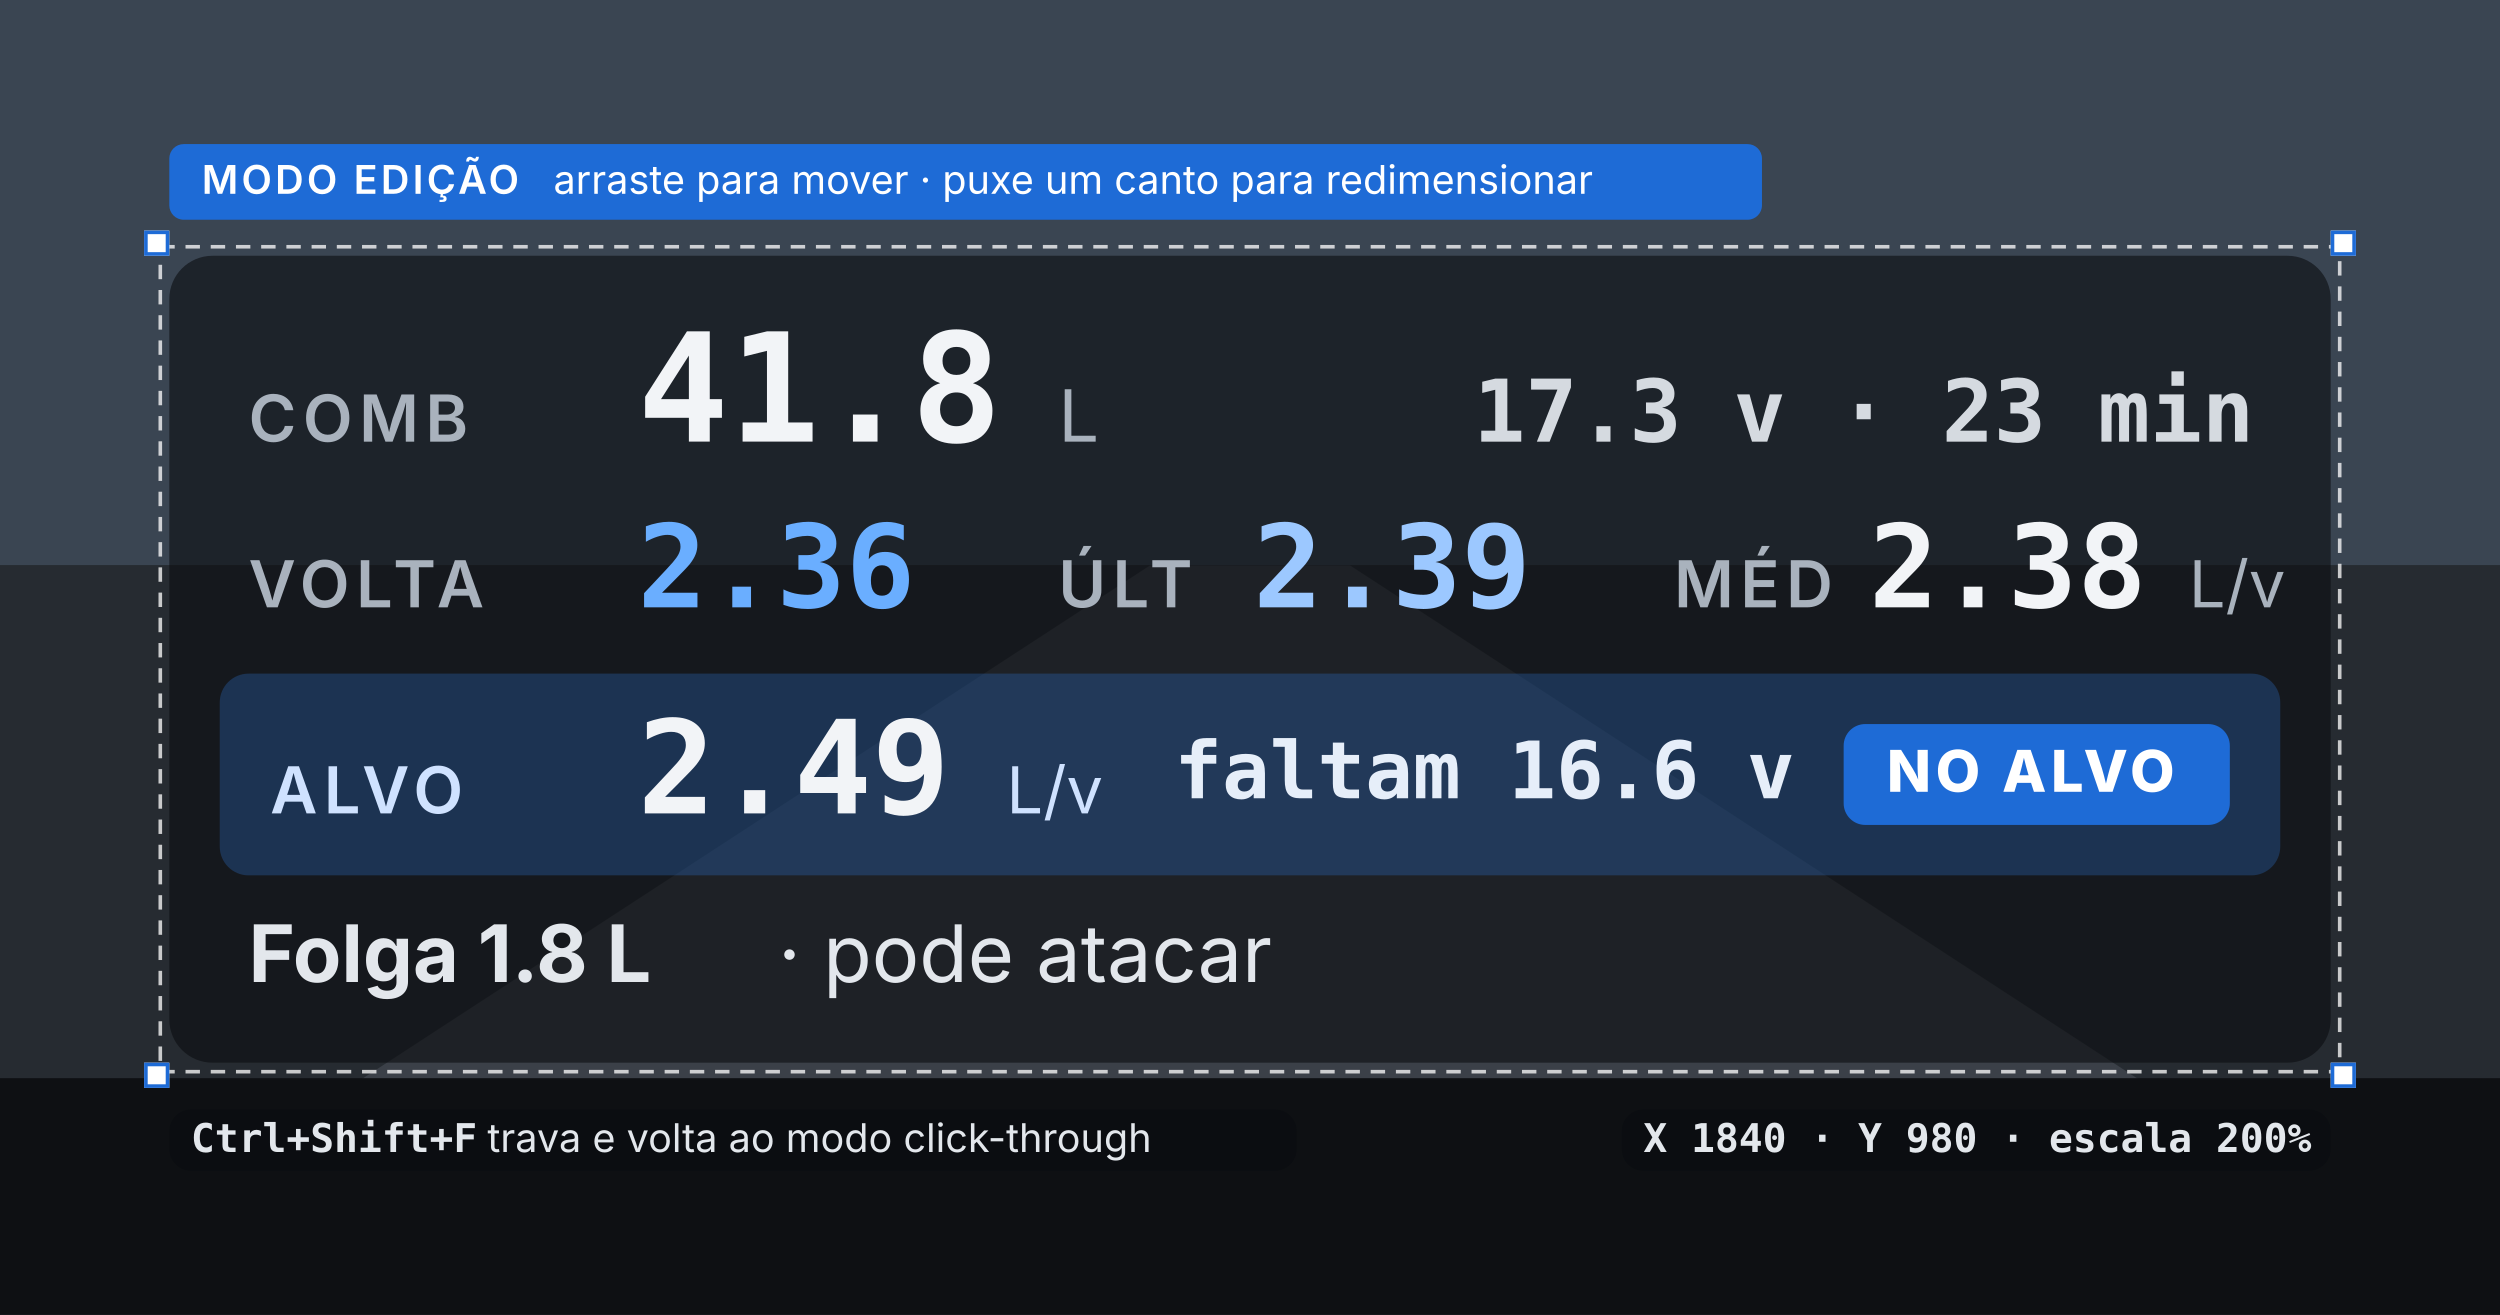
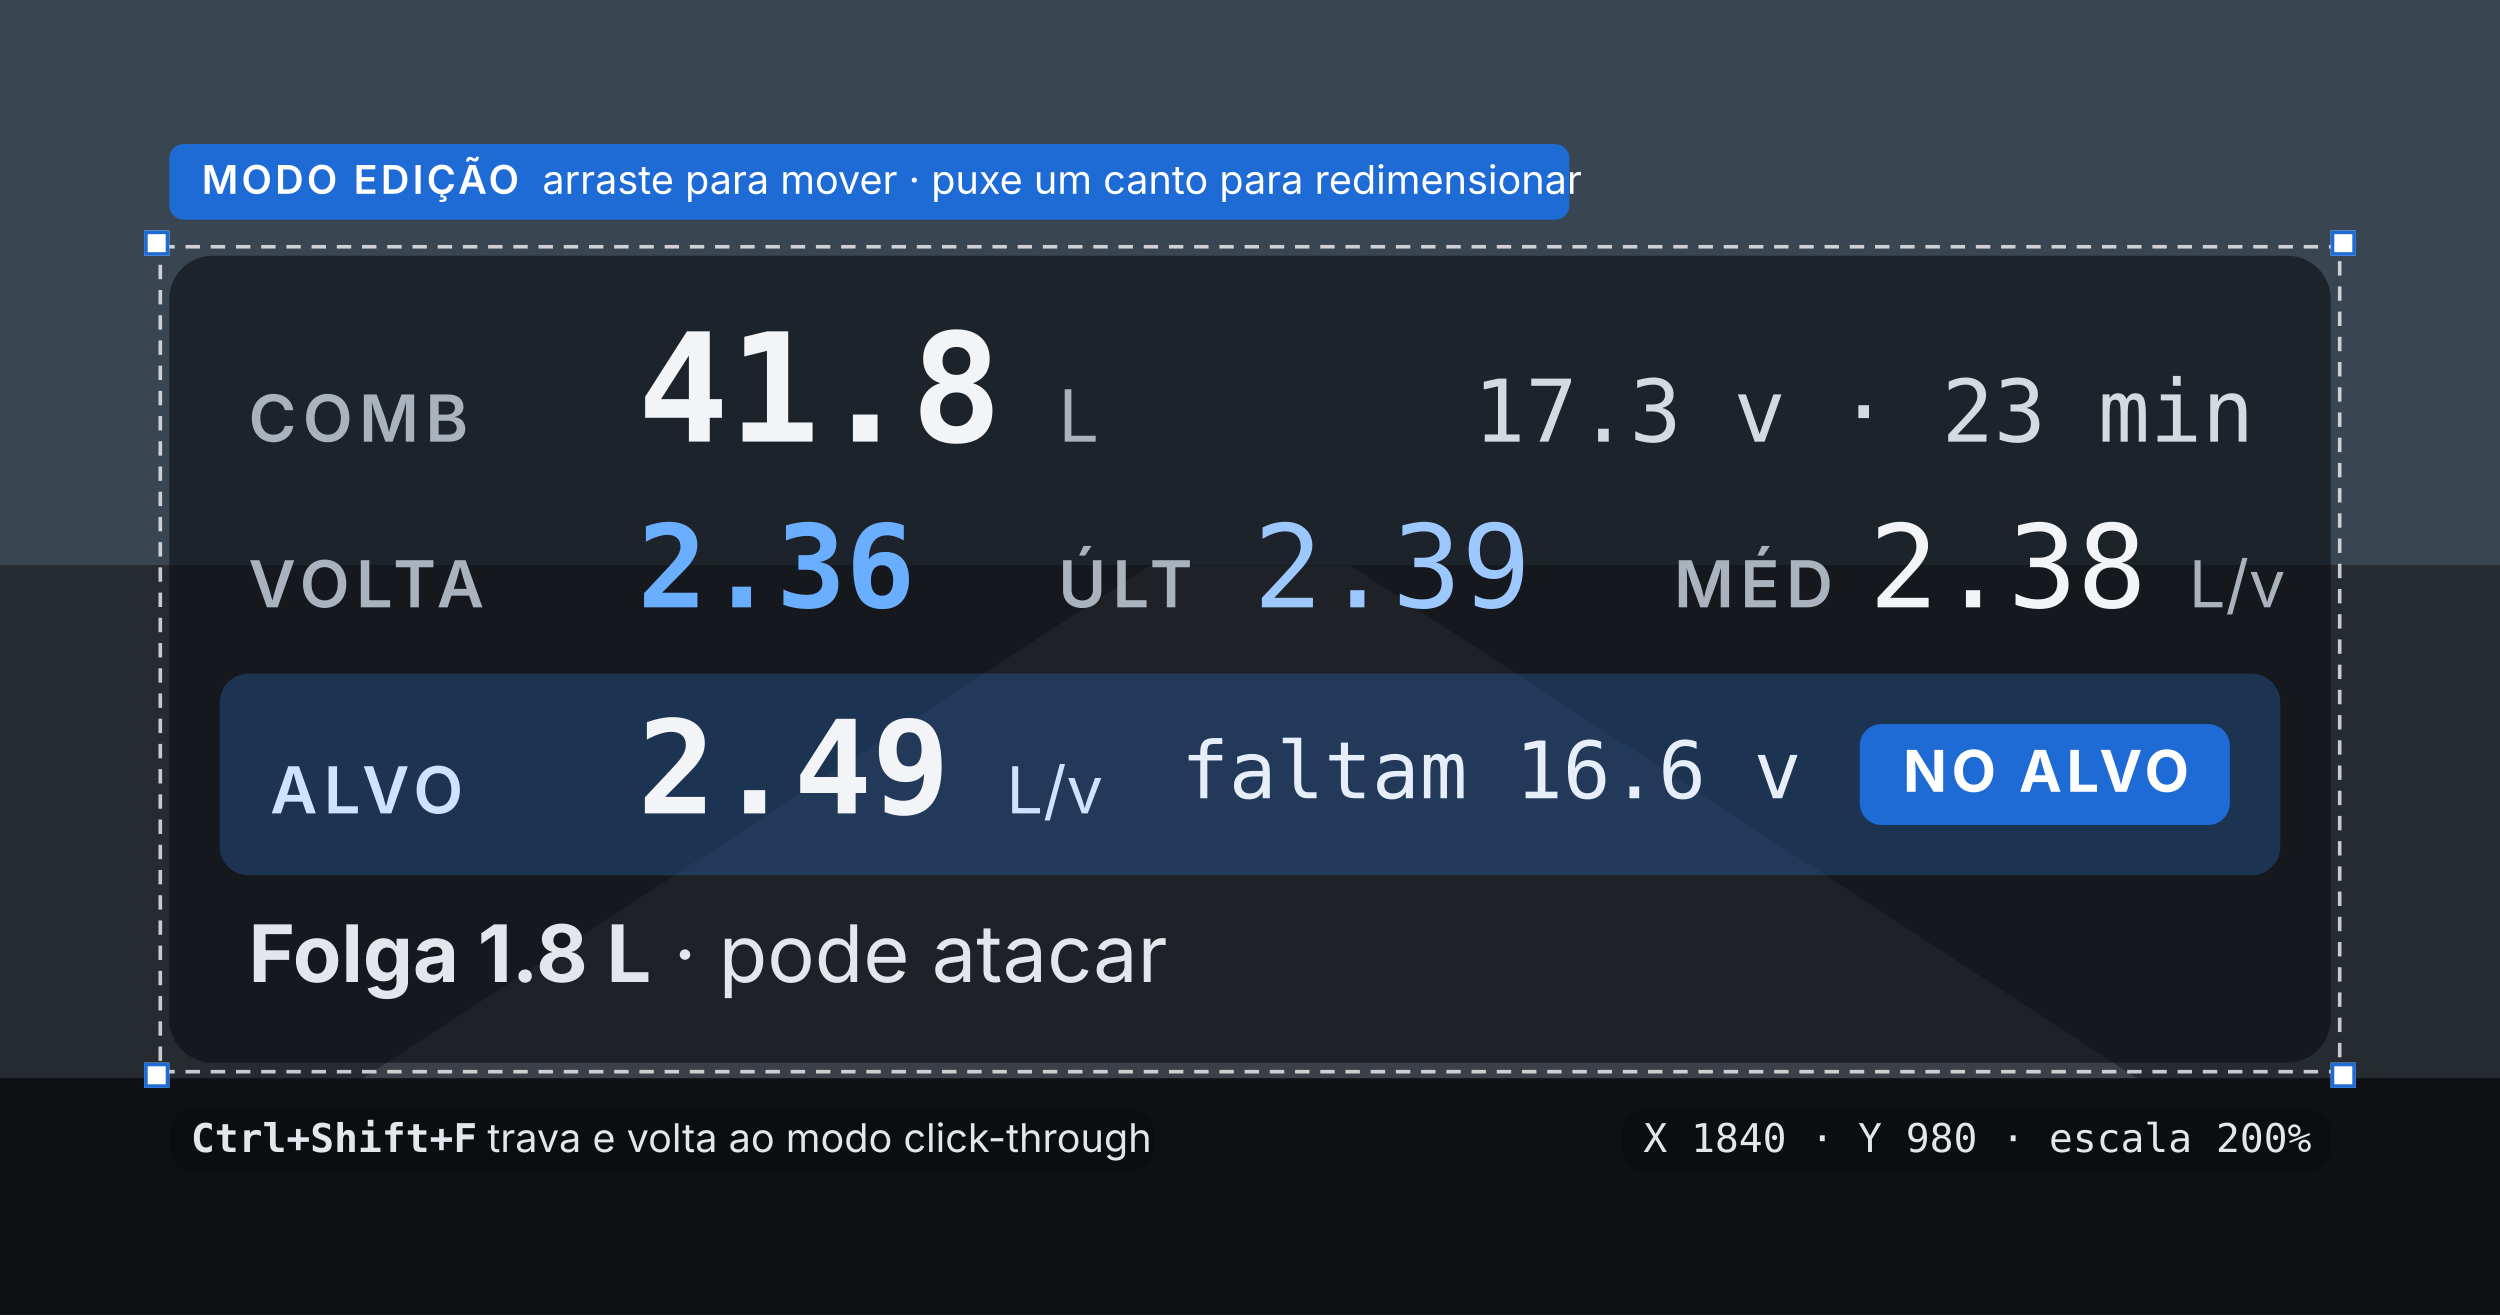
<svg xmlns="http://www.w3.org/2000/svg" width="694" height="365" viewBox="0 0 694 365">
  <rect width="694" height="365" fill="#1C2026" />
  <rect width="694" height="156.95" fill="#3A4552" />
  <rect y="156.95" width="694" height="208.05" fill="#262B31" />
  <polygon points="319.24,156.95 374.76,156.95 694,365 0,365" fill="#3B4048" />
  <rect y="299.3" width="694" height="65.7" fill="#0E1013" />
  <g transform="translate(40 40)">
    <rect x="7" y="31" width="600" height="224" rx="12" fill="#0A0C10" fill-opacity="0.6" />
-     <text x="29" y="82.6" font-family="Inter, system-ui, sans-serif" font-size="18" font-weight="600" letter-spacing="1.8" fill="#A9B2BD" xml:space="preserve">COMB</text>
-     <text x="137" y="82.6" font-family="'JetBrains Mono', monospace" font-size="42" font-weight="600" fill="#F2F4F7" xml:space="preserve">41.8</text>
-     <text x="253.8" y="82.6" font-family="Inter, system-ui, sans-serif" font-size="20" font-weight="400" fill="#A9B2BD" xml:space="preserve">L</text>
-     <text x="369" y="82.6" font-family="'JetBrains Mono', monospace" font-size="24" font-weight="600" fill="#D5DAE0" xml:space="preserve">17.3 v · 23 min</text>
-     <text x="29" y="128.6" font-family="Inter, system-ui, sans-serif" font-size="18" font-weight="600" letter-spacing="1.8" fill="#A9B2BD" xml:space="preserve">VOLTA</text>
-     <text x="137" y="128.6" font-family="'JetBrains Mono', monospace" font-size="32" font-weight="700" fill="#6AAEFF" xml:space="preserve">2.36</text>
-     <text x="253.8" y="128.6" font-family="Inter, system-ui, sans-serif" font-size="18" font-weight="600" letter-spacing="1.8" fill="#A9B2BD" xml:space="preserve">ÚLT</text>
-     <text x="307.92" y="128.6" font-family="'JetBrains Mono', monospace" font-size="32" font-weight="600" fill="#9CC8FF" xml:space="preserve">2.39</text>
-     <text x="424.72" y="128.6" font-family="Inter, system-ui, sans-serif" font-size="18" font-weight="600" letter-spacing="1.8" fill="#A9B2BD" xml:space="preserve">MÉD</text>
-     <text x="478.84" y="128.6" font-family="'JetBrains Mono', monospace" font-size="32" font-weight="600" fill="#F2F4F7" xml:space="preserve">2.38</text>
-     <text x="567.64" y="128.6" font-family="Inter, system-ui, sans-serif" font-size="18" font-weight="400" fill="#A9B2BD" xml:space="preserve">L/v</text>
+     <text x="29" y="82.6" xml:space="preserve" font-family="Inter, system-ui, sans-serif" font-size="18" font-weight="600" letter-spacing="1.8" fill="#A9B2BD">COMB</text>
+     <text x="137" y="82.6" xml:space="preserve" font-family="'JetBrains Mono', monospace" font-size="42" font-weight="600" fill="#F2F4F7">41.8</text>
+     <text x="253.8" y="82.6" xml:space="preserve" font-family="Inter, system-ui, sans-serif" font-size="20" font-weight="400" fill="#A9B2BD">L</text>
+     <text x="369" y="82.6" xml:space="preserve" font-family="'JetBrains Mono', monospace" font-size="24" font-weight="400" fill="#D5DAE0">17.3 v · 23 min</text>
+     <text x="29" y="128.6" xml:space="preserve" font-family="Inter, system-ui, sans-serif" font-size="18" font-weight="600" letter-spacing="1.8" fill="#A9B2BD">VOLTA</text>
+     <text x="137" y="128.6" xml:space="preserve" font-family="'JetBrains Mono', monospace" font-size="32" font-weight="700" fill="#6AAEFF">2.36</text>
+     <text x="253.8" y="128.6" xml:space="preserve" font-family="Inter, system-ui, sans-serif" font-size="18" font-weight="600" letter-spacing="1.8" fill="#A9B2BD">ÚLT</text>
+     <text x="307.92" y="128.6" xml:space="preserve" font-family="'JetBrains Mono', monospace" font-size="32" font-weight="500" fill="#9CC8FF">2.39</text>
+     <text x="424.72" y="128.6" xml:space="preserve" font-family="Inter, system-ui, sans-serif" font-size="18" font-weight="600" letter-spacing="1.8" fill="#A9B2BD">MÉD</text>
+     <text x="478.84" y="128.6" xml:space="preserve" font-family="'JetBrains Mono', monospace" font-size="32" font-weight="500" fill="#F2F4F7">2.38</text>
+     <text x="567.64" y="128.6" xml:space="preserve" font-family="Inter, system-ui, sans-serif" font-size="18" font-weight="400" fill="#A9B2BD">L/v</text>
    <rect x="21" y="147" width="572" height="56" rx="8" fill="#2F80ED" fill-opacity="0.259" />
-     <text x="35" y="185.8" font-family="Inter, system-ui, sans-serif" font-size="18" font-weight="600" letter-spacing="1.8" fill="#CFE2FF" xml:space="preserve">ALVO</text>
-     <text x="137" y="185.8" font-family="'JetBrains Mono', monospace" font-size="36" font-weight="700" fill="#F2F4F7" xml:space="preserve">2.49</text>
-     <text x="239.4" y="185.8" font-family="Inter, system-ui, sans-serif" font-size="18" font-weight="400" fill="#CFE2FF" xml:space="preserve">L/v</text>
-     <rect x="471.8" y="161" width="107.2" height="28" rx="6" fill="#1E6BD6" />
-     <text x="483.8" y="179.8" font-family="Inter, system-ui, sans-serif" font-size="16" font-weight="800" letter-spacing="1.28" fill="#FFFFFF" xml:space="preserve">NO ALVO</text>
-     <text x="286" y="181.6" font-family="'JetBrains Mono', monospace" font-size="22" font-weight="600" fill="#E6EEF9" xml:space="preserve">faltam 16.6 v</text>
-     <text x="29" y="232.6" font-family="Inter, system-ui, sans-serif" font-size="22" font-weight="700" fill="#E3E7EC" xml:space="preserve">Folga 1.8 L</text>
-     <text x="169.8" y="232.6" font-family="Inter, system-ui, sans-serif" font-size="22" font-weight="400" fill="#E3E7EC" xml:space="preserve"> · pode atacar</text>
+     <text x="35" y="185.8" xml:space="preserve" font-family="Inter, system-ui, sans-serif" font-size="18" font-weight="600" letter-spacing="1.8" fill="#CFE2FF">ALVO</text>
+     <text x="137" y="185.8" xml:space="preserve" font-family="'JetBrains Mono', monospace" font-size="36" font-weight="700" fill="#F2F4F7">2.49</text>
+     <text x="239.4" y="185.8" xml:space="preserve" font-family="Inter, system-ui, sans-serif" font-size="18" font-weight="400" fill="#CFE2FF">L/v</text>
+     <rect x="476.28" y="161" width="102.72" height="28" rx="6" fill="#1E6BD6" />
+     <text x="488.28" y="179.8" xml:space="preserve" font-family="Inter, system-ui, sans-serif" font-size="16" font-weight="700" letter-spacing="1.28" fill="#FFFFFF">NO ALVO</text>
+     <text x="287.88" y="181.6" xml:space="preserve" font-family="'JetBrains Mono', monospace" font-size="22" font-weight="400" fill="#E6EEF9">faltam 16.6 v</text>
+     <text x="29" y="232.6" xml:space="preserve" font-family="Inter, system-ui, sans-serif" font-size="22" font-weight="700" fill="#E3E7EC">Folga 1.8 L<tspan font-family="Inter, system-ui, sans-serif" font-size="22" font-weight="400" fill="#E3E7EC"> · pode atacar</tspan>
+     </text>
    <rect x="4.5" y="28.5" width="605" height="229" fill="none" stroke-width="1" stroke-dasharray="4 3" stroke="#FFFFFF" stroke-opacity="0.749" />
    <rect x="0" y="24" width="7" height="7" fill="#FFFFFF" />
    <rect x="0.5" y="24.5" width="6" height="6" fill="none" stroke-width="1" stroke="#1E6BD6" />
    <rect x="607" y="24" width="7" height="7" fill="#FFFFFF" />
    <rect x="607.5" y="24.5" width="6" height="6" fill="none" stroke-width="1" stroke="#1E6BD6" />
    <rect x="0" y="255" width="7" height="7" fill="#FFFFFF" />
    <rect x="0.5" y="255.5" width="6" height="6" fill="none" stroke-width="1" stroke="#1E6BD6" />
    <rect x="607" y="255" width="7" height="7" fill="#FFFFFF" />
    <rect x="607.5" y="255.5" width="6" height="6" fill="none" stroke-width="1" stroke="#1E6BD6" />
-     <rect x="7" y="0" width="442.12" height="21" rx="4" fill="#1E6BD6" />
-     <text x="16" y="13.8" font-family="Inter, system-ui, sans-serif" font-size="11" font-weight="600" letter-spacing="0.88" fill="#FFFFFF" xml:space="preserve">MODO EDIÇÃO</text>
-     <text x="113.64" y="13.8" font-family="Inter, system-ui, sans-serif" font-size="11" font-weight="400" fill="#FFFFFF" xml:space="preserve">arraste para mover · puxe um canto para redimensionar</text>
-     <rect x="7" y="268" width="312.96" height="17" rx="6" fill="#0A0C10" fill-opacity="0.749" />
-     <text x="13" y="279.8" font-family="'JetBrains Mono', monospace" font-size="11" font-weight="600" fill="#E3E7EC" xml:space="preserve">Ctrl+Shift+F</text>
-     <text x="92.2" y="279.8" font-family="Inter, system-ui, sans-serif" font-size="11" font-weight="400" fill="#E3E7EC" xml:space="preserve"> trava e volta ao modo click-through</text>
+     <rect x="7" y="0" width="388.66" height="21" rx="4" fill="#1E6BD6" />
+     <text x="16" y="13.8" xml:space="preserve" font-family="Inter, system-ui, sans-serif" font-size="11" font-weight="600" letter-spacing="0.88" fill="#FFFFFF">MODO EDIÇÃO</text>
+     <text x="110.56" y="13.8" xml:space="preserve" font-family="Inter, system-ui, sans-serif" font-size="11" font-weight="400" fill="#FFFFFF">arraste para mover · puxe um canto para redimensionar</text>
+     <rect x="7" y="268" width="273.36" height="17" rx="6" fill="#0A0C10" fill-opacity="0.749" />
+     <text x="13" y="279.8" xml:space="preserve" font-family="'JetBrains Mono', monospace" font-size="11" font-weight="600" fill="#E3E7EC">Ctrl+Shift+F</text>
+     <text x="92.2" y="279.8" xml:space="preserve" font-family="Inter, system-ui, sans-serif" font-size="11" font-weight="400" fill="#E3E7EC"> trava e volta ao modo click-through</text>
    <rect x="410.2" y="268" width="196.8" height="17" rx="6" fill="#0A0C10" fill-opacity="0.749" />
-     <text x="416.2" y="279.8" font-family="'JetBrains Mono', monospace" font-size="11" font-weight="600" fill="#E3E7EC" xml:space="preserve">X 1840 · Y 980 · escala 200%</text>
+     <text x="416.2" y="279.8" xml:space="preserve" font-family="'JetBrains Mono', monospace" font-size="11" font-weight="400" fill="#E3E7EC">X 1840 · Y 980 · escala 200%</text>
  </g>
</svg>
